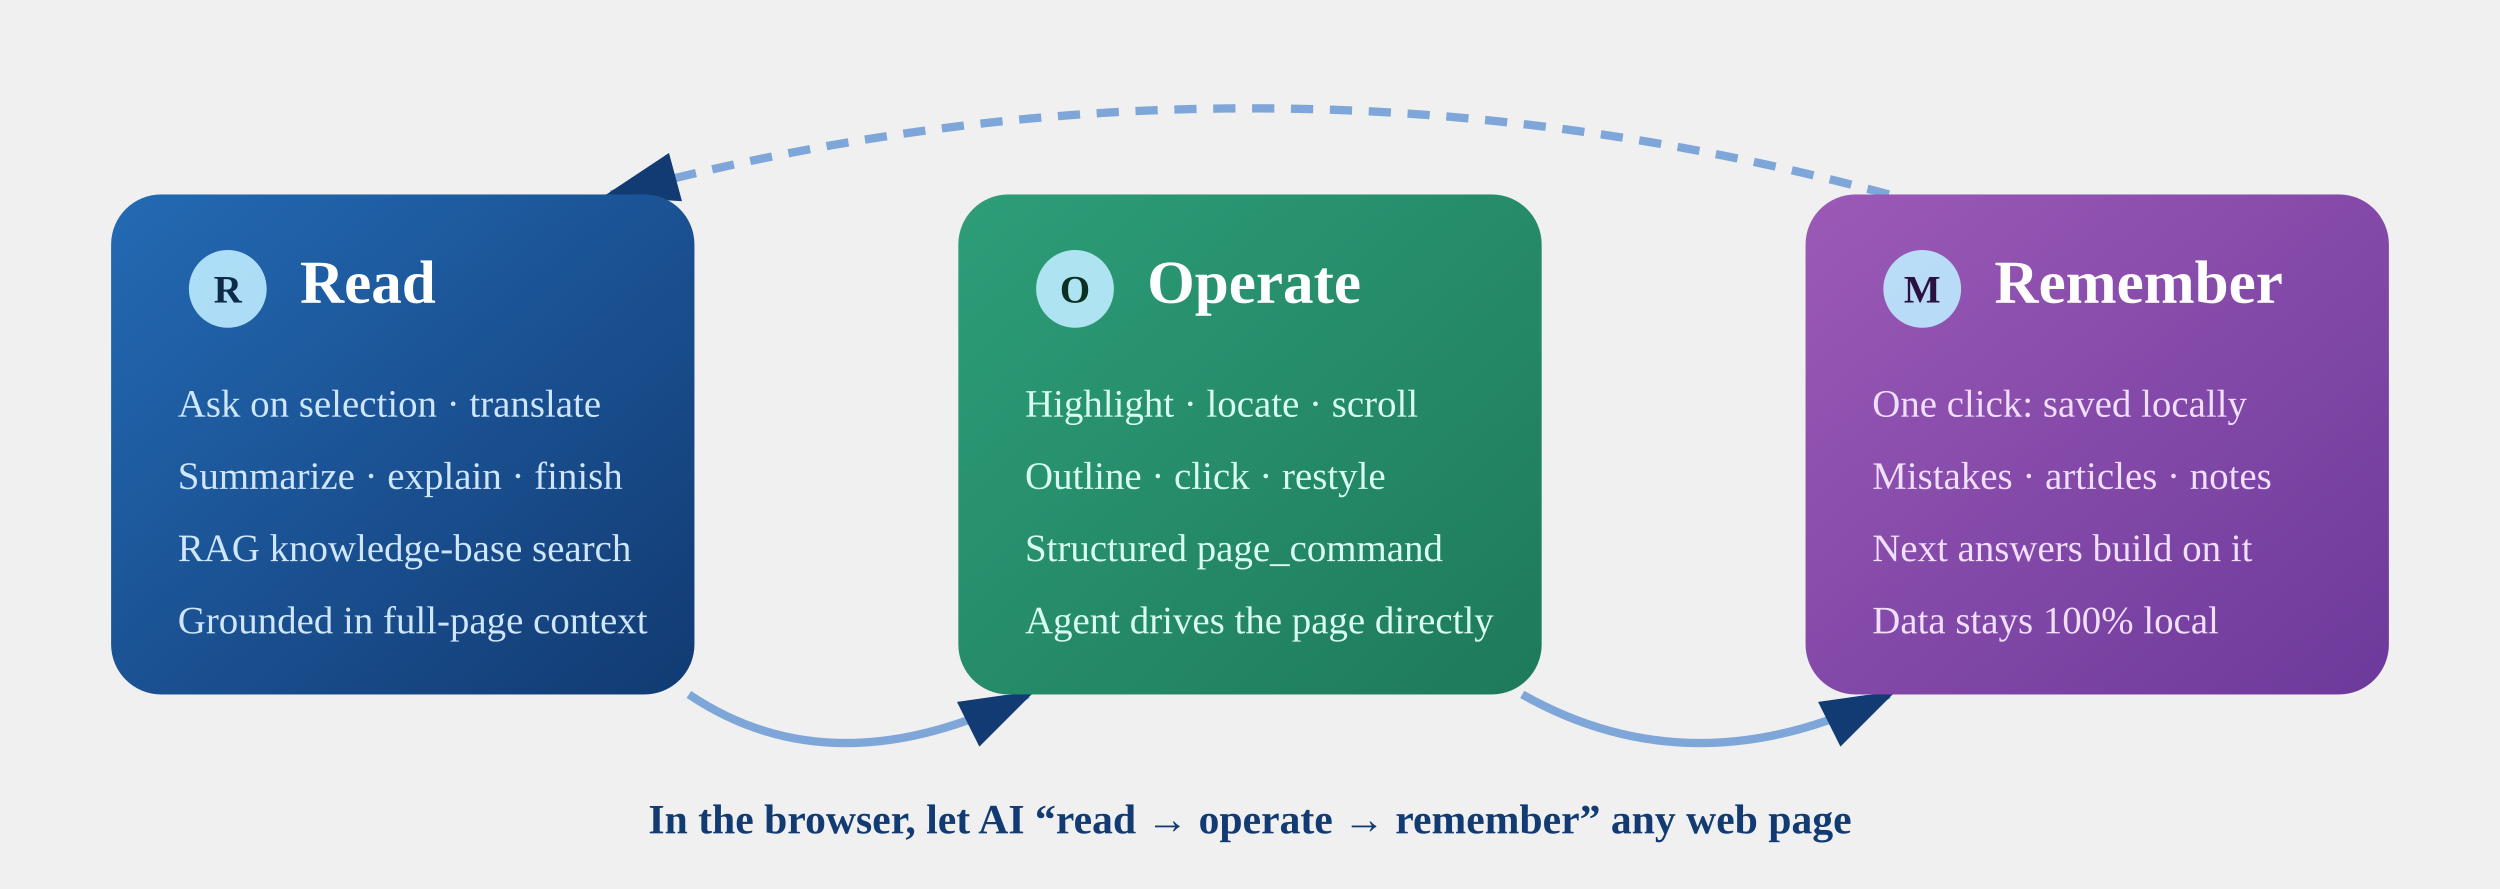
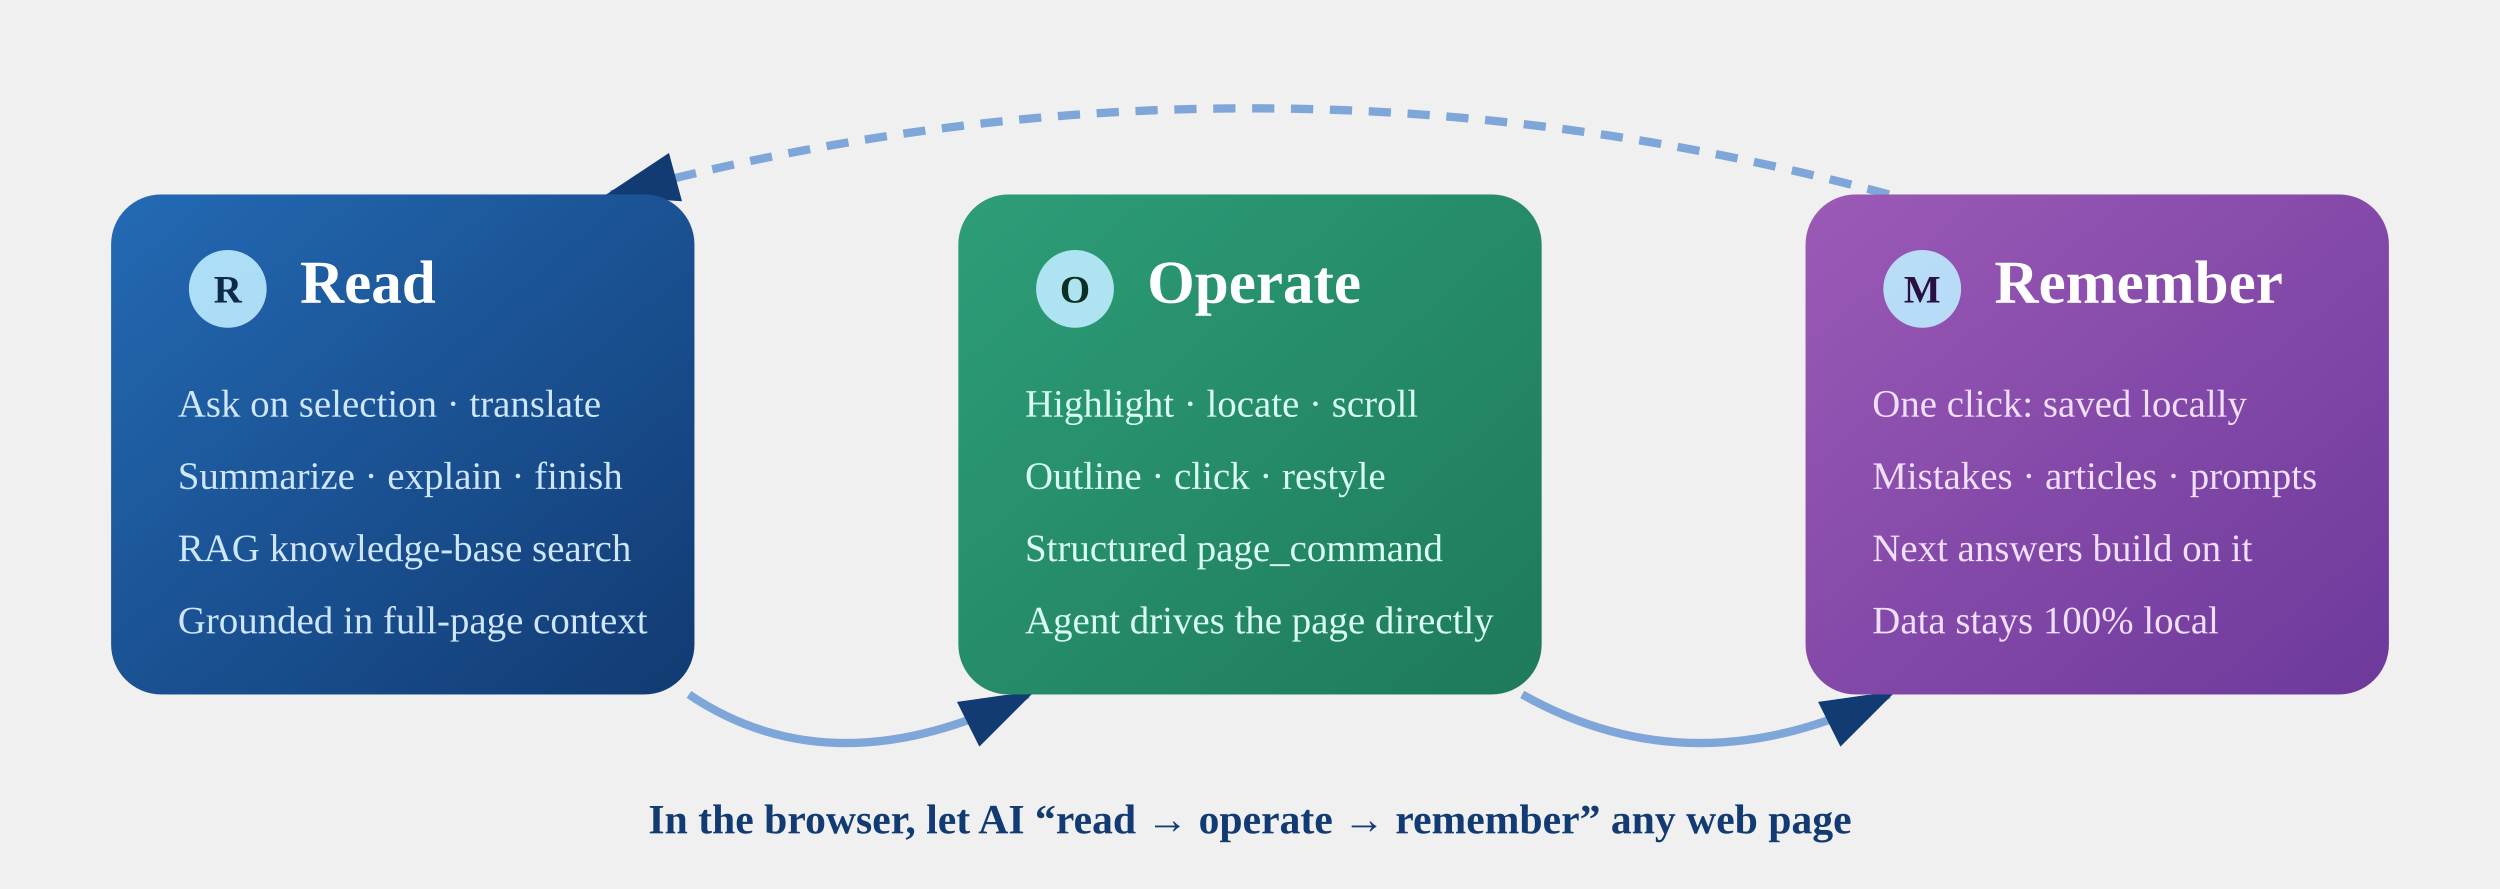
<svg xmlns="http://www.w3.org/2000/svg" width="900" height="320" viewBox="0 0 900 320" fill="none">
  <defs>
    <linearGradient id="rbg" x1="60" y1="60" x2="230" y2="260" gradientUnits="userSpaceOnUse">
      <stop stop-color="#2369B3" />
      <stop offset="1" stop-color="#123B73" />
    </linearGradient>
    <linearGradient id="obg" x1="360" y1="60" x2="540" y2="260" gradientUnits="userSpaceOnUse">
      <stop stop-color="#2d9d78" />
      <stop offset="1" stop-color="#1e7a5b" />
    </linearGradient>
    <linearGradient id="mbg" x1="670" y1="60" x2="840" y2="260" gradientUnits="userSpaceOnUse">
      <stop stop-color="#9b59b6" />
      <stop offset="1" stop-color="#6d3a9b" />
    </linearGradient>
    <marker id="arrow" markerWidth="10" markerHeight="10" refX="8" refY="3" orient="auto" markerUnits="strokeWidth">
      <path d="M0,0 L0,6 L9,3 z" fill="#123B73" />
    </marker>
  </defs>
  <path d="M 248 250 Q 300 285 370 250" stroke="#7ea6d8" stroke-width="3" fill="none" marker-end="url(#arrow)" />
  <path d="M 548 250 Q 610 285 680 250" stroke="#7ea6d8" stroke-width="3" fill="none" marker-end="url(#arrow)" />
  <path d="M 680 70 Q 450 8 220 70" stroke="#7ea6d8" stroke-width="3" fill="none" stroke-dasharray="8 6" marker-end="url(#arrow)" />
  <rect x="40" y="70" width="210" height="180" rx="18" fill="url(#rbg)" />
  <circle cx="82" cy="104" r="14" fill="#BDEBFF" opacity=".9" />
  <text x="82" y="104" text-anchor="middle" dy="0.35em" font-size="14" fill="#0e2a4a" font-weight="bold">R</text>
  <text x="108" y="109" font-size="22" fill="#ffffff" font-weight="bold">Read</text>
  <text x="64" y="150" font-size="14" fill="#cfe6ff">Ask on selection · translate</text>
  <text x="64" y="176" font-size="14" fill="#cfe6ff">Summarize · explain · finish</text>
  <text x="64" y="202" font-size="14" fill="#cfe6ff">RAG knowledge-base search</text>
  <text x="64" y="228" font-size="14" fill="#cfe6ff">Grounded in full-page context</text>
  <rect x="345" y="70" width="210" height="180" rx="18" fill="url(#obg)" />
  <circle cx="387" cy="104" r="14" fill="#BDEBFF" opacity=".9" />
  <text x="387" y="104" text-anchor="middle" dy="0.35em" font-size="14" fill="#0c2f24" font-weight="bold">O</text>
  <text x="413" y="109" font-size="22" fill="#ffffff" font-weight="bold">Operate</text>
  <text x="369" y="150" font-size="14" fill="#d9fff0">Highlight · locate · scroll</text>
  <text x="369" y="176" font-size="14" fill="#d9fff0">Outline · click · restyle</text>
  <text x="369" y="202" font-size="14" fill="#d9fff0">Structured page_command</text>
  <text x="369" y="228" font-size="14" fill="#d9fff0">Agent drives the page directly</text>
  <rect x="650" y="70" width="210" height="180" rx="18" fill="url(#mbg)" />
  <circle cx="692" cy="104" r="14" fill="#BDEBFF" opacity=".9" />
  <text x="692" y="104" text-anchor="middle" dy="0.35em" font-size="14" fill="#2a1142" font-weight="bold">M</text>
  <text x="718" y="109" font-size="22" fill="#ffffff" font-weight="bold">Remember</text>
  <text x="674" y="150" font-size="14" fill="#f0dfff">One click: saved locally</text>
-   <text x="674" y="176" font-size="14" fill="#f0dfff">Mistakes · articles · notes</text>
+   <text x="674" y="176" font-size="14" fill="#f0dfff">Mistakes · articles · prompts</text>
  <text x="674" y="202" font-size="14" fill="#f0dfff">Next answers build on it</text>
  <text x="674" y="228" font-size="14" fill="#f0dfff">Data stays 100% local</text>
  <text x="450" y="300" text-anchor="middle" font-size="15" fill="#123B73" font-weight="600">In the browser, let AI “read → operate → remember” any web page</text>
</svg>
